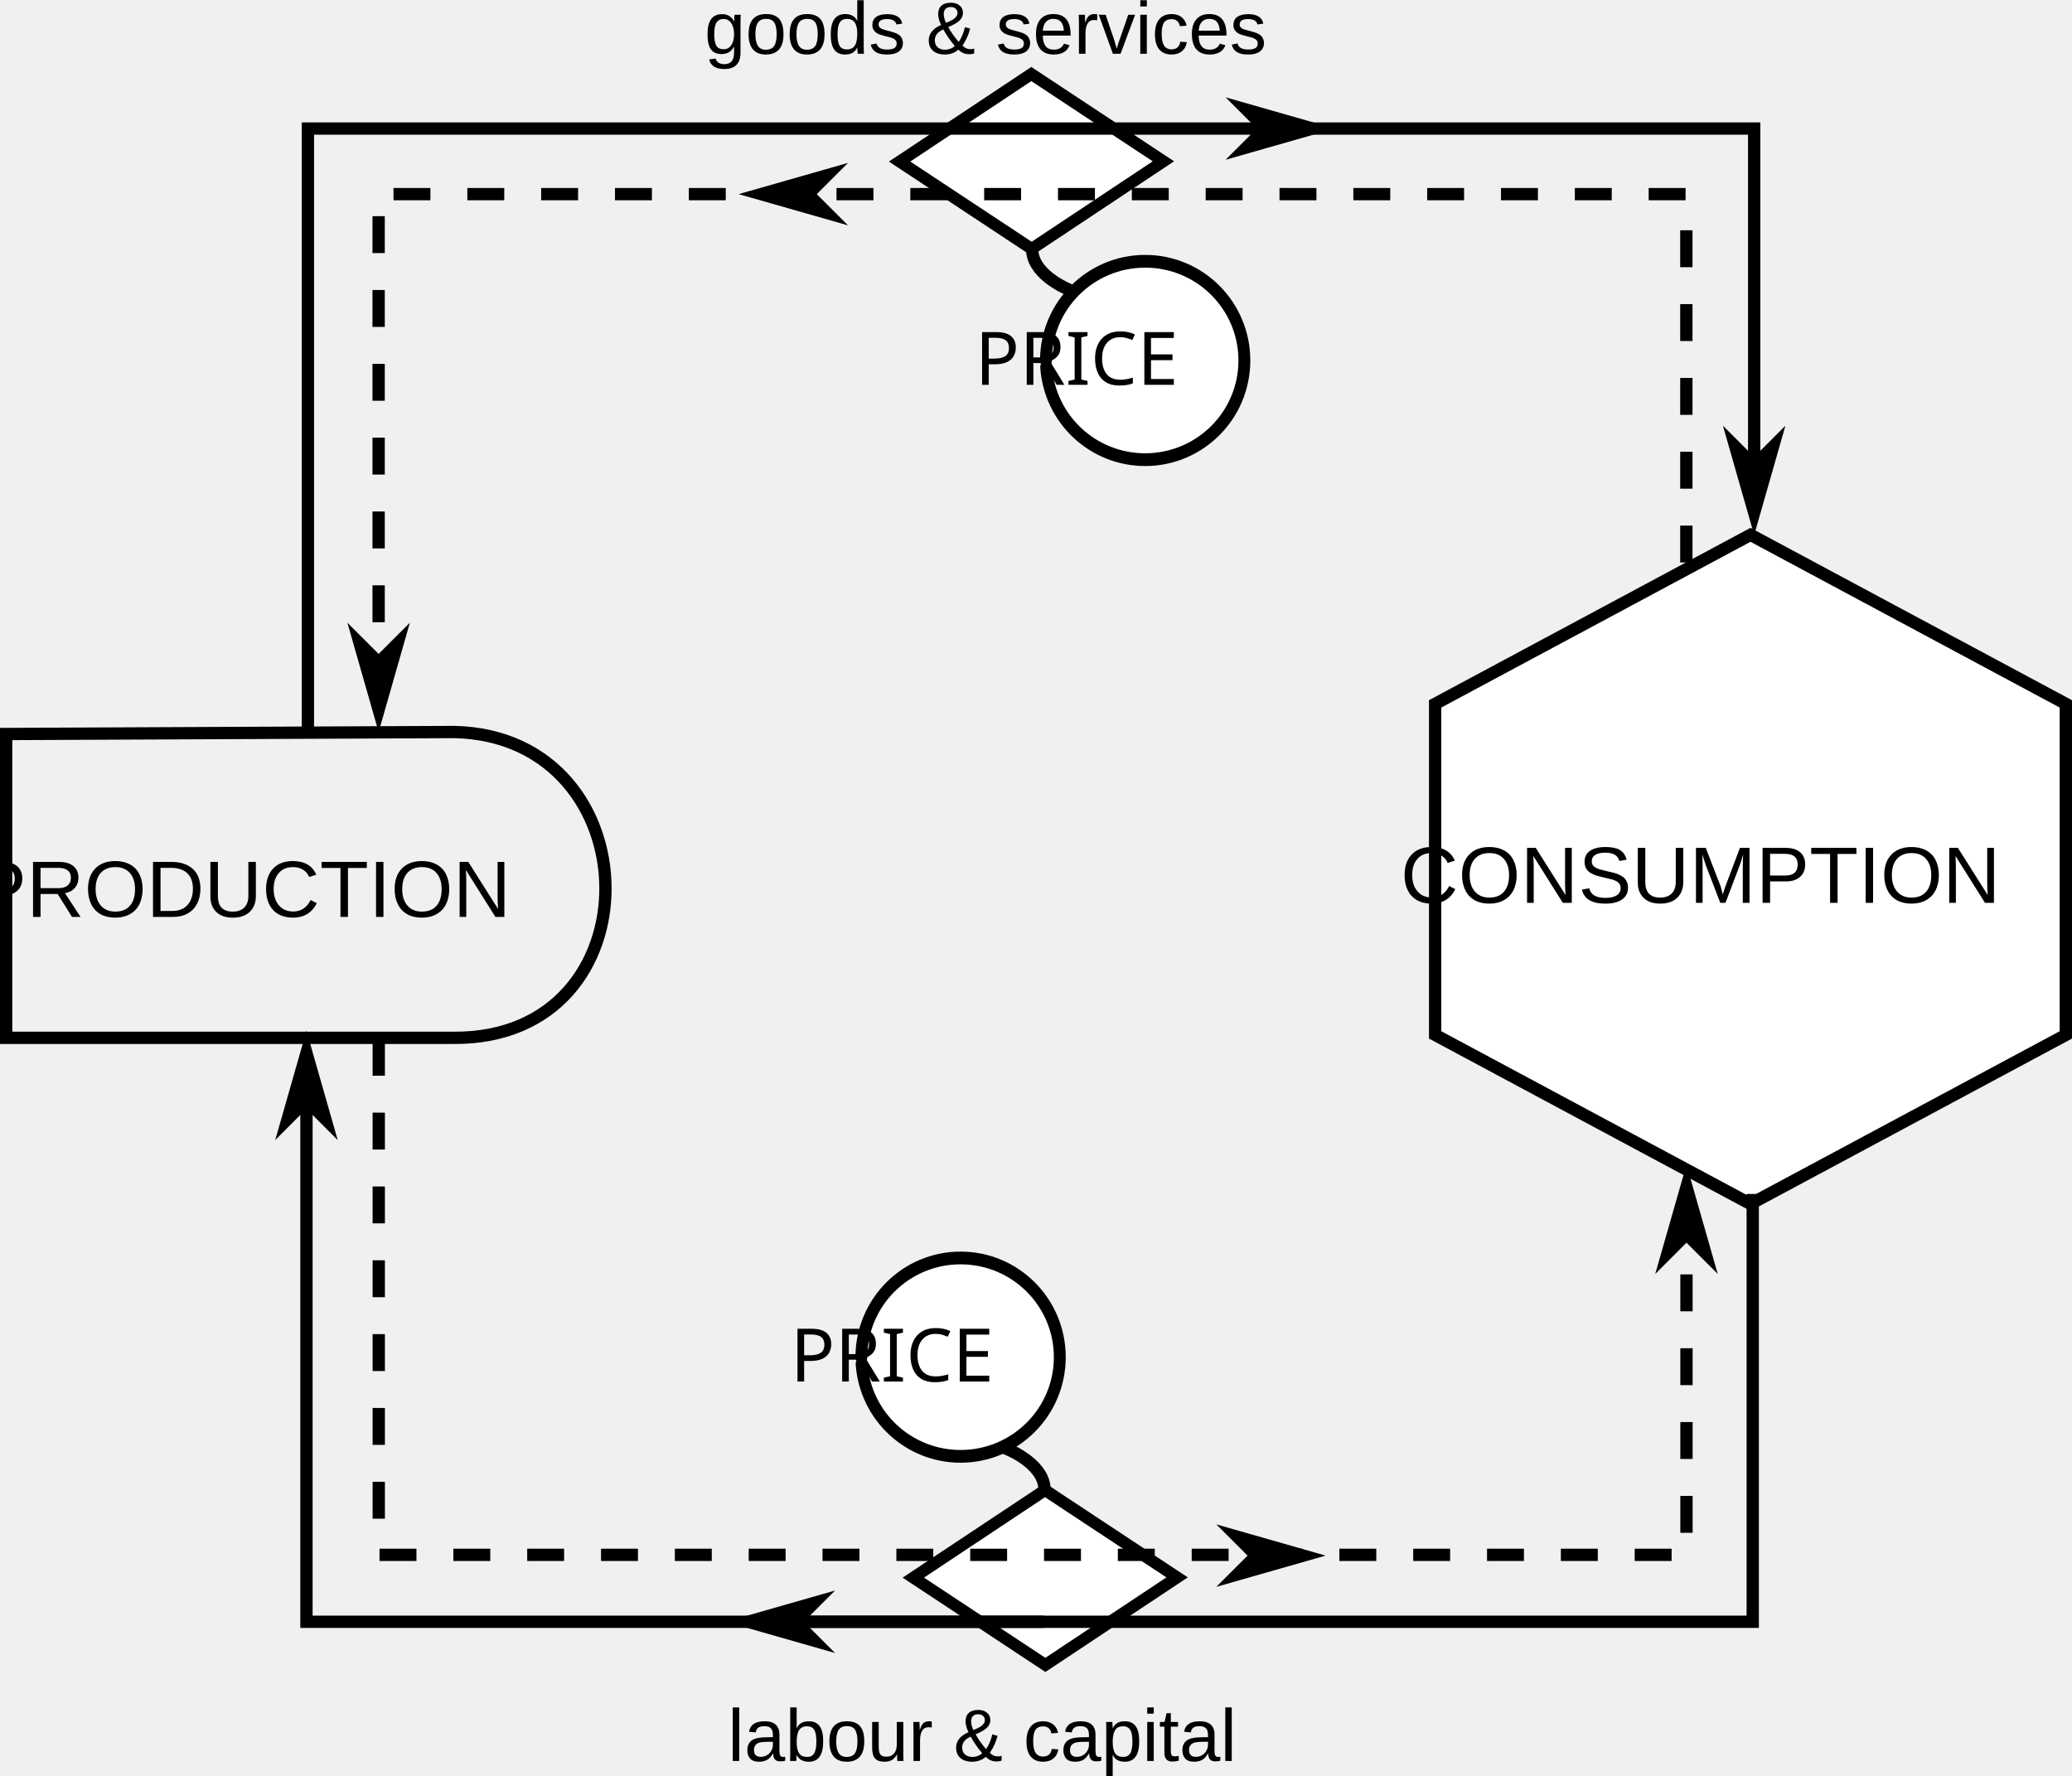
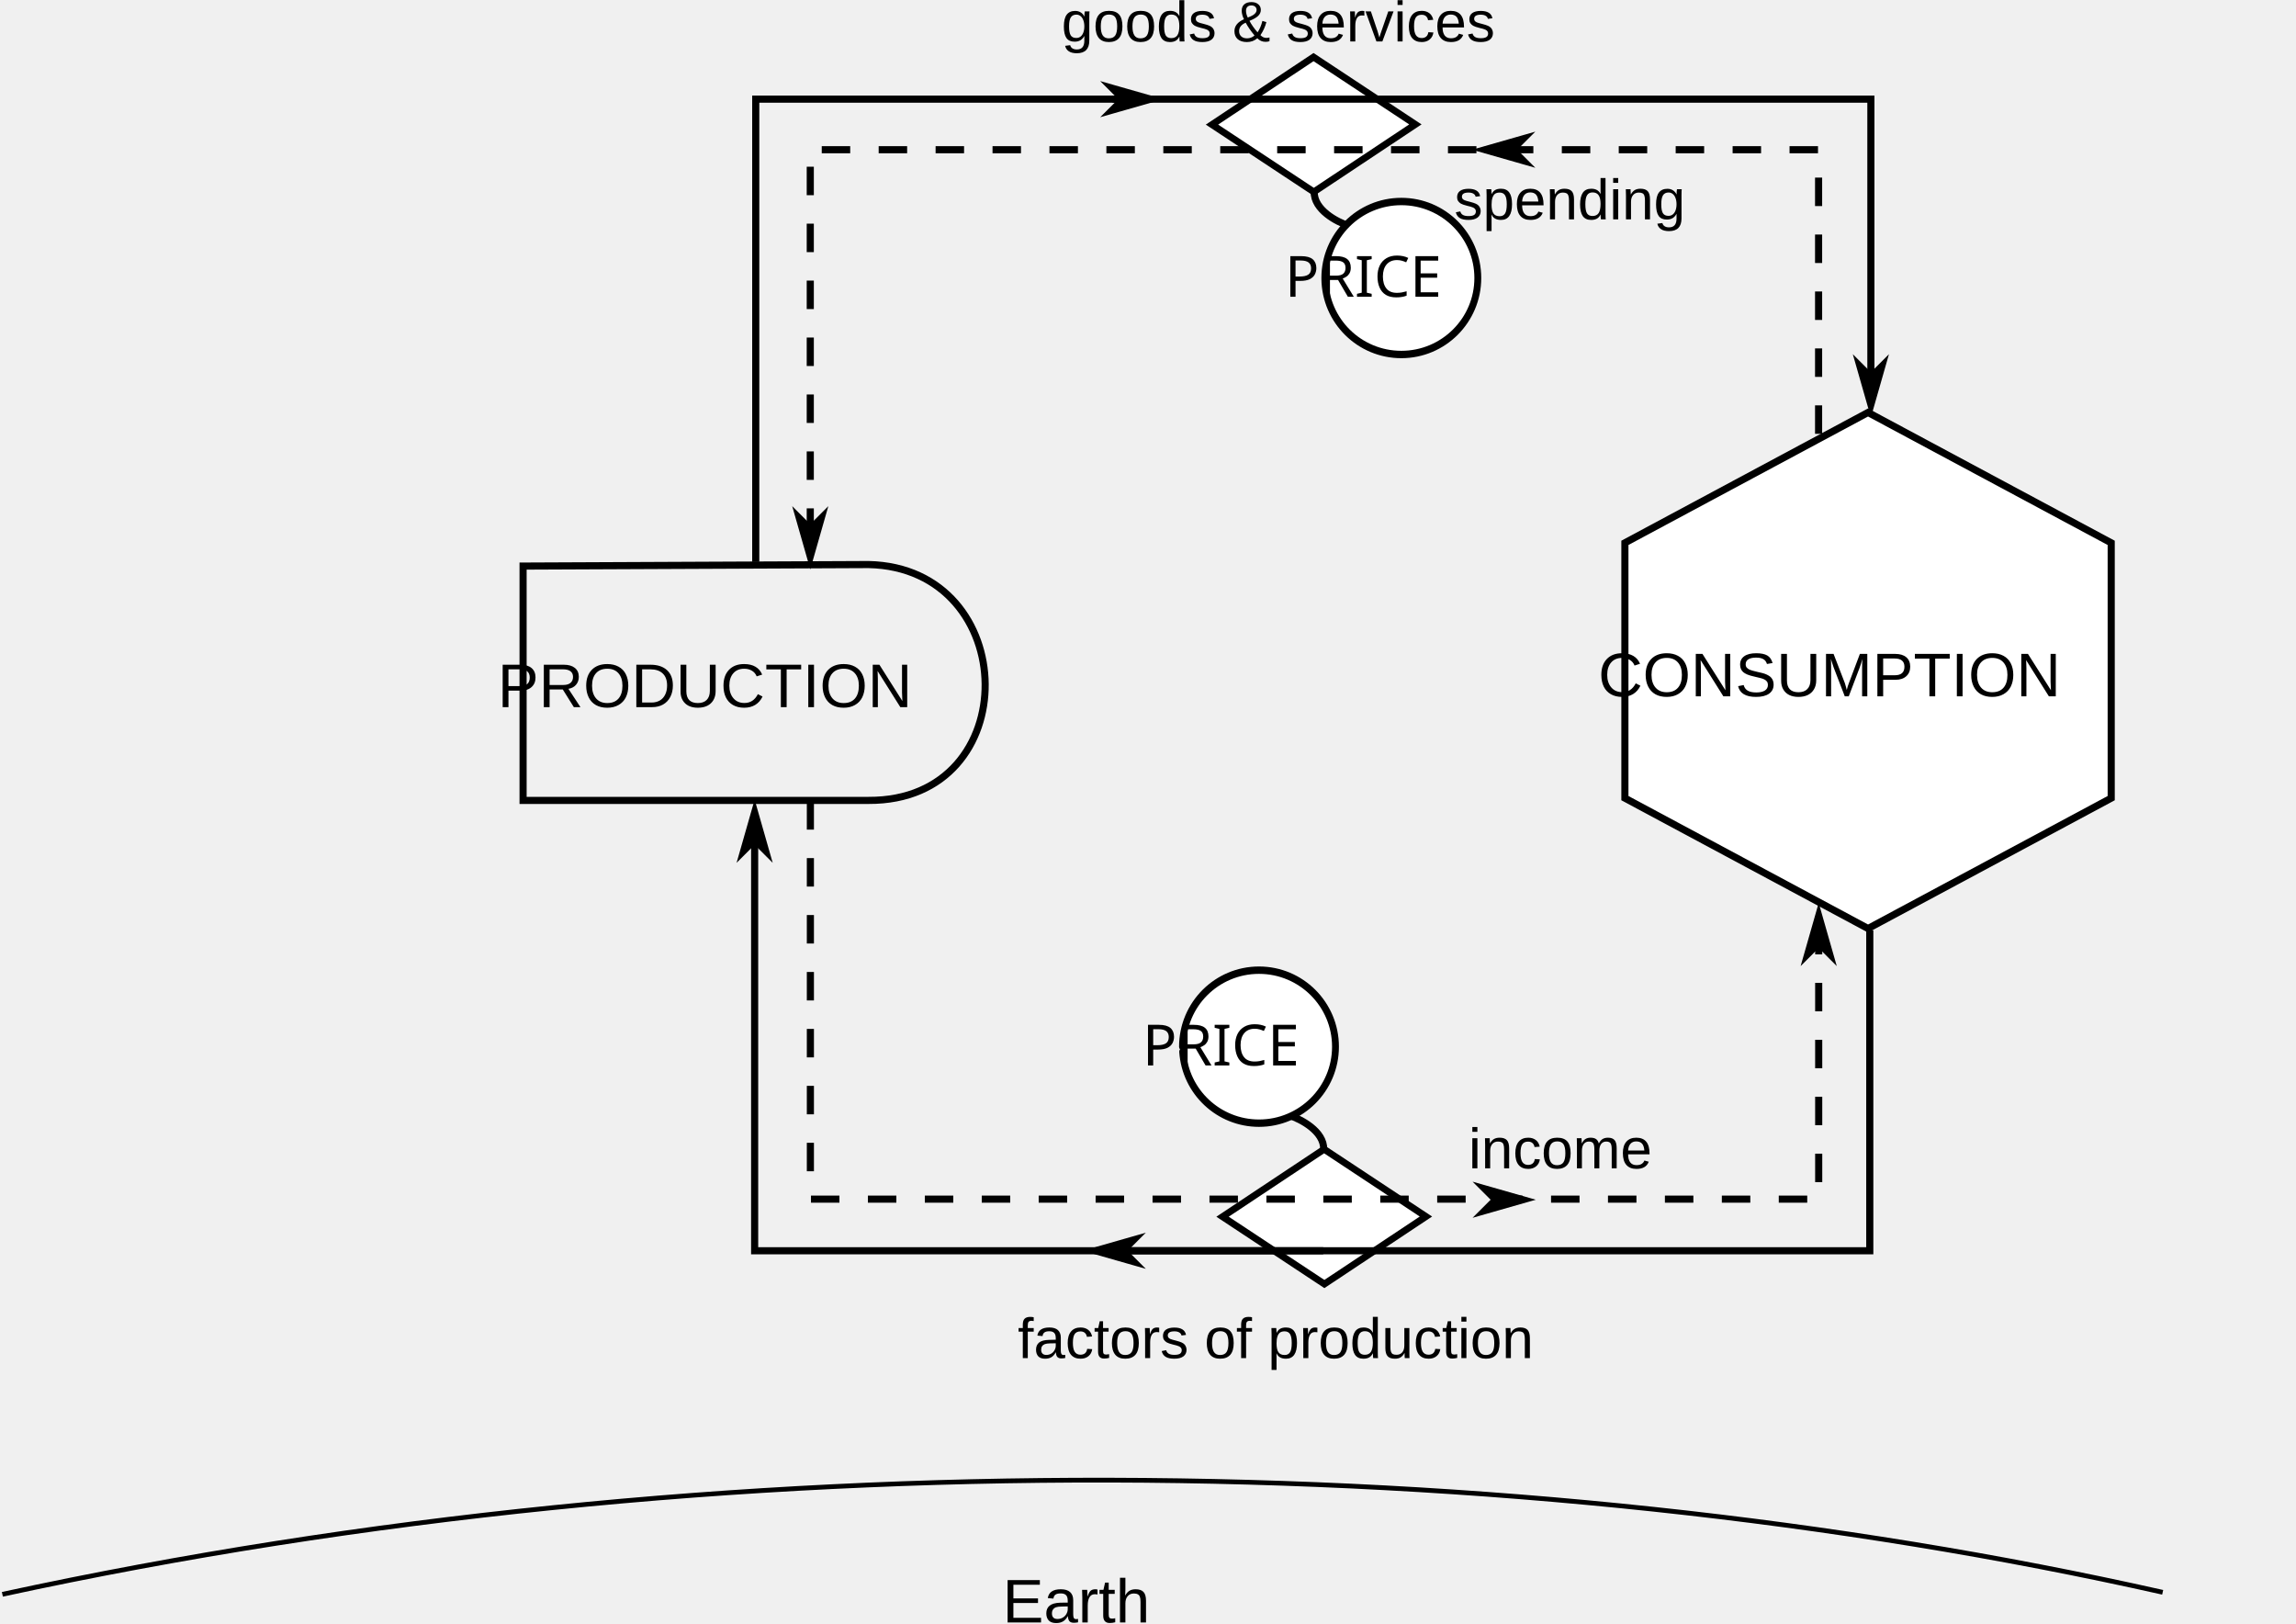
- <svg xmlns="http://www.w3.org/2000/svg" width="336.757" height="288.61" id="svg3126" version="1.1">
+ <svg xmlns="http://www.w3.org/2000/svg" width="483.968" height="342.09" id="svg3126" version="1.1">
  <defs id="defs3128">
    <marker orient="auto" refY="0" refX="0" id="Arrow2Sstart" style="overflow:visible">
      <path id="path5963" style="font-size:12px;fill-rule:evenodd;stroke-width:0.625;stroke-linejoin:round" d="M 8.719,4.034 -2.207,0.016 8.719,-4.002 c -1.745,2.372 -1.735,5.617 -6e-7,8.035 z" transform="matrix(0.3,0,0,0.3,-0.69,0)" />
    </marker>
    <marker orient="auto" refY="0" refX="0" id="Arrow1Lstart" style="overflow:visible">
      <path id="path5933" d="M 0,0 5,-5 -12.5,0 5,5 0,0 z" style="fill-rule:evenodd;stroke:#000000;stroke-width:1pt;marker-start:none" transform="matrix(0.8,0,0,0.8,10,0)" />
    </marker>
    <marker orient="auto" refY="0" refX="0" id="Arrow1Mstart" style="overflow:visible">
      <path id="path3143" d="M 0,0 5,-5 -12.5,0 5,5 0,0 z" style="fill-rule:evenodd;stroke:#000000;stroke-width:1pt;marker-start:none" transform="matrix(0.4,0,0,0.4,4,0)" />
    </marker>
    <marker orient="auto" refY="0" refX="0" id="Arrow2Mstart" style="overflow:visible">
      <path id="path3161" style="font-size:12px;fill-rule:evenodd;stroke-width:0.625;stroke-linejoin:round" d="M 8.719,4.034 -2.207,0.016 8.719,-4.002 c -1.745,2.372 -1.735,5.617 -6e-7,8.035 z" transform="scale(0.6,0.6)" />
    </marker>
    <marker orient="auto" refY="0" refX="0" id="marker3152" style="overflow:visible">
      <path id="path3154" style="font-size:12px;fill-rule:evenodd;stroke-width:0.625;stroke-linejoin:round" d="M 8.719,4.034 -2.207,0.016 8.719,-4.002 c -1.745,2.372 -1.735,5.617 -6e-7,8.035 z" transform="scale(0.6,0.6)" />
    </marker>
    <marker orient="auto" refY="0" refX="0" id="Arrow1Mstart-4" style="overflow:visible">
      <path id="path3143-0" d="M 0,0 5,-5 -12.5,0 5,5 0,0 z" style="fill-rule:evenodd;stroke:#000000;stroke-width:1pt;marker-start:none" transform="matrix(0.4,0,0,0.4,4,0)" />
    </marker>
    <marker orient="auto" refY="0" refX="0" id="Arrow2Mstart-9" style="overflow:visible">
      <path id="path3161-4" style="font-size:12px;fill-rule:evenodd;stroke-width:0.625;stroke-linejoin:round" d="M 8.719,4.034 -2.207,0.016 8.719,-4.002 c -1.745,2.372 -1.735,5.617 -6e-7,8.035 z" transform="scale(0.6,0.6)" />
    </marker>
    <marker orient="auto" refY="0" refX="0" id="marker3236" style="overflow:visible">
      <path id="path3238" d="M 0,0 5,-5 -12.5,0 5,5 0,0 z" style="fill-rule:evenodd;stroke:#000000;stroke-width:1pt;marker-start:none" transform="matrix(0.4,0,0,0.4,4,0)" />
    </marker>
    <marker orient="auto" refY="0" refX="0" id="Arrow2Mstart-8" style="overflow:visible">
      <path id="path3161-8" style="font-size:12px;fill-rule:evenodd;stroke-width:0.625;stroke-linejoin:round" d="M 8.719,4.034 -2.207,0.016 8.719,-4.002 c -1.745,2.372 -1.735,5.617 -6e-7,8.035 z" transform="scale(0.6,0.6)" />
    </marker>
    <marker orient="auto" refY="0" refX="0" id="Arrow1Mstart-2" style="overflow:visible">
      <path id="path3143-4" d="M 0,0 5,-5 -12.5,0 5,5 0,0 z" style="fill-rule:evenodd;stroke:#000000;stroke-width:1pt;marker-start:none" transform="matrix(0.4,0,0,0.4,4,0)" />
    </marker>
    <marker orient="auto" refY="0" refX="0" id="marker3330" style="overflow:visible">
      <path id="path3332" d="M 0,0 5,-5 -12.5,0 5,5 0,0 z" style="fill-rule:evenodd;stroke:#000000;stroke-width:1pt;marker-start:none" transform="matrix(0.4,0,0,0.4,4,0)" />
    </marker>
    <marker orient="auto" refY="0" refX="0" id="marker3334" style="overflow:visible">
      <path id="path3336" d="M 0,0 5,-5 -12.5,0 5,5 0,0 z" style="fill-rule:evenodd;stroke:#000000;stroke-width:1pt;marker-start:none" transform="matrix(0.4,0,0,0.4,4,0)" />
    </marker>
    <marker orient="auto" refY="0" refX="0" id="marker3338" style="overflow:visible">
      <path id="path3340" style="font-size:12px;fill-rule:evenodd;stroke-width:0.625;stroke-linejoin:round" d="M 8.719,4.034 -2.207,0.016 8.719,-4.002 c -1.745,2.372 -1.735,5.617 -6e-7,8.035 z" transform="scale(0.6,0.6)" />
    </marker>
    <marker orient="auto" refY="0" refX="0" id="marker3342" style="overflow:visible">
      <path id="path3344" style="font-size:12px;fill-rule:evenodd;stroke-width:0.625;stroke-linejoin:round" d="M 8.719,4.034 -2.207,0.016 8.719,-4.002 c -1.745,2.372 -1.735,5.617 -6e-7,8.035 z" transform="scale(0.6,0.6)" />
    </marker>
    <marker orient="auto" refY="0" refX="0" id="Arrow2Mstart-5" style="overflow:visible">
      <path id="path3161-5" style="font-size:12px;fill-rule:evenodd;stroke-width:0.625;stroke-linejoin:round" d="M 8.719,4.034 -2.207,0.016 8.719,-4.002 c -1.745,2.372 -1.735,5.617 -6e-7,8.035 z" transform="scale(0.6,0.6)" />
    </marker>
    <marker orient="auto" refY="0" refX="0" id="Arrow2Mstart-7" style="overflow:visible">
      <path id="path3161-6" style="font-size:12px;fill-rule:evenodd;stroke-width:0.625;stroke-linejoin:round" d="M 8.719,4.034 -2.207,0.016 8.719,-4.002 c -1.745,2.372 -1.735,5.617 -6e-7,8.035 z" transform="scale(0.6,0.6)" />
    </marker>
    <marker orient="auto" refY="0" refX="0" id="Arrow2Mstart-1" style="overflow:visible">
      <path id="path3161-68" style="font-size:12px;fill-rule:evenodd;stroke-width:0.625;stroke-linejoin:round" d="M 8.719,4.034 -2.207,0.016 8.719,-4.002 c -1.745,2.372 -1.735,5.617 -6e-7,8.035 z" transform="scale(0.6,0.6)" />
    </marker>
    <marker orient="auto" refY="0" refX="0" id="Arrow1Mstart-5" style="overflow:visible">
      <path id="path3143-7" d="M 0,0 5,-5 -12.5,0 5,5 0,0 z" style="fill-rule:evenodd;stroke:#000000;stroke-width:1pt;marker-start:none" transform="matrix(0.4,0,0,0.4,4,0)" />
    </marker>
    <marker orient="auto" refY="0" refX="0" id="marker3551" style="overflow:visible">
      <path id="path3553" d="M 0,0 5,-5 -12.5,0 5,5 0,0 z" style="fill-rule:evenodd;stroke:#000000;stroke-width:1pt;marker-start:none" transform="matrix(0.4,0,0,0.4,4,0)" />
    </marker>
    <marker orient="auto" refY="0" refX="0" id="Arrow2Mstart-6" style="overflow:visible">
      <path id="path3161-1" style="font-size:12px;fill-rule:evenodd;stroke-width:0.625;stroke-linejoin:round" d="M 8.719,4.034 -2.207,0.016 8.719,-4.002 c -1.745,2.372 -1.735,5.617 -6e-7,8.035 z" transform="scale(0.6,0.6)" />
    </marker>
    <marker orient="auto" refY="0" refX="0" id="Arrow1Mend" style="overflow:visible">
      <path id="path3158" d="M 0,0 5,-5 -12.5,0 5,5 0,0 z" style="fill-rule:evenodd;stroke:#000000;stroke-width:1pt;marker-start:none" transform="matrix(-0.4,0,0,-0.4,-4,0)" />
    </marker>
    <marker orient="auto" refY="0" refX="0" id="marker6319" style="overflow:visible">
      <path id="path6321" d="M 0,0 5,-5 -12.5,0 5,5 0,0 z" style="fill-rule:evenodd;stroke:#000000;stroke-width:1pt;marker-start:none" transform="matrix(-0.4,0,0,-0.4,-4,0)" />
    </marker>
    <marker orient="auto" refY="0" refX="0" id="marker6323" style="overflow:visible">
      <path id="path6325" d="M 0,0 5,-5 -12.5,0 5,5 0,0 z" style="fill-rule:evenodd;stroke:#000000;stroke-width:1pt;marker-start:none" transform="matrix(-0.4,0,0,-0.4,-4,0)" />
    </marker>
    <marker orient="auto" refY="0" refX="0" id="marker6327" style="overflow:visible">
      <path id="path6329" d="M 0,0 5,-5 -12.5,0 5,5 0,0 z" style="fill-rule:evenodd;stroke:#000000;stroke-width:1pt;marker-start:none" transform="matrix(-0.4,0,0,-0.4,-4,0)" />
    </marker>
    <marker orient="auto" refY="0" refX="0" id="marker6331" style="overflow:visible">
      <path id="path6333" d="M 0,0 5,-5 -12.5,0 5,5 0,0 z" style="fill-rule:evenodd;stroke:#000000;stroke-width:1pt;marker-start:none" transform="matrix(-0.4,0,0,-0.4,-4,0)" />
    </marker>
    <marker orient="auto" refY="0" refX="0" id="marker6335" style="overflow:visible">
      <path id="path6337" d="M 0,0 5,-5 -12.5,0 5,5 0,0 z" style="fill-rule:evenodd;stroke:#000000;stroke-width:1pt;marker-start:none" transform="matrix(-0.4,0,0,-0.4,-4,0)" />
    </marker>
    <marker orient="auto" refY="0" refX="0" id="marker6339" style="overflow:visible">
      <path id="path6341" d="M 0,0 5,-5 -12.5,0 5,5 0,0 z" style="fill-rule:evenodd;stroke:#000000;stroke-width:1pt;marker-start:none" transform="matrix(-0.4,0,0,-0.4,-4,0)" />
    </marker>
    <marker orient="auto" refY="0" refX="0" id="marker6343" style="overflow:visible">
      <path id="path6345" d="M 0,0 5,-5 -12.5,0 5,5 0,0 z" style="fill-rule:evenodd;stroke:#000000;stroke-width:1pt;marker-start:none" transform="matrix(-0.4,0,0,-0.4,-4,0)" />
    </marker>
    <marker orient="auto" refY="0" refX="0" id="Arrow1Mstart-9" style="overflow:visible">
      <path id="path3143-2" d="M 0,0 5,-5 -12.5,0 5,5 0,0 z" style="fill-rule:evenodd;stroke:#000000;stroke-width:1pt;marker-start:none" transform="matrix(0.4,0,0,0.4,4,0)" />
    </marker>
    <marker orient="auto" refY="0" refX="0" id="Arrow2Mstart-79" style="overflow:visible">
      <path id="path3161-54" style="font-size:12px;fill-rule:evenodd;stroke-width:0.625;stroke-linejoin:round" d="M 8.719,4.034 -2.207,0.016 8.719,-4.002 c -1.745,2.372 -1.735,5.617 -6e-7,8.035 z" transform="scale(0.6,0.6)" />
    </marker>
    <marker orient="auto" refY="0" refX="0" id="Arrow1Mstart-3" style="overflow:visible">
      <path id="path3143-8" d="M 0,0 5,-5 -12.5,0 5,5 0,0 z" style="fill-rule:evenodd;stroke:#000000;stroke-width:1pt;marker-start:none" transform="matrix(0.4,0,0,0.4,4,0)" />
    </marker>
    <marker orient="auto" refY="0" refX="0" id="Arrow2Mstart-74" style="overflow:visible">
      <path id="path3161-2" style="font-size:12px;fill-rule:evenodd;stroke-width:0.625;stroke-linejoin:round" d="M 8.719,4.034 -2.207,0.016 8.719,-4.002 c -1.745,2.372 -1.735,5.617 -6e-7,8.035 z" transform="scale(0.6,0.6)" />
    </marker>
    <marker orient="auto" refY="0" refX="0" id="marker6529" style="overflow:visible">
      <path id="path6531" style="font-size:12px;fill-rule:evenodd;stroke-width:0.625;stroke-linejoin:round" d="M 8.719,4.034 -2.207,0.016 8.719,-4.002 c -1.745,2.372 -1.735,5.617 -6e-7,8.035 z" transform="scale(0.6,0.6)" />
    </marker>
    <marker orient="auto" refY="0" refX="0" id="Arrow2Mstart-60" style="overflow:visible">
      <path id="path3161-24" style="font-size:12px;fill-rule:evenodd;stroke-width:0.625;stroke-linejoin:round" d="M 8.719,4.034 -2.207,0.016 8.719,-4.002 c -1.745,2.372 -1.735,5.617 -6e-7,8.035 z" transform="scale(0.6,0.6)" />
    </marker>
    <marker orient="auto" refY="0" refX="0" id="Arrow1Mstart-20" style="overflow:visible">
      <path id="path3143-01" d="M 0,0 5,-5 -12.5,0 5,5 0,0 z" style="fill-rule:evenodd;stroke:#000000;stroke-width:1pt;marker-start:none" transform="matrix(0.4,0,0,0.4,4,0)" />
    </marker>
    <marker orient="auto" refY="0" refX="0" id="Arrow2Mstart-71" style="overflow:visible">
      <path id="path3161-7" style="font-size:12px;fill-rule:evenodd;stroke-width:0.625;stroke-linejoin:round" d="M 8.719,4.034 -2.207,0.016 8.719,-4.002 c -1.745,2.372 -1.735,5.617 -6e-7,8.035 z" transform="scale(0.6,0.6)" />
    </marker>
    <marker orient="auto" refY="0" refX="0" id="marker7010" style="overflow:visible">
      <path id="path7012" style="font-size:12px;fill-rule:evenodd;stroke-width:0.625;stroke-linejoin:round" d="M 8.719,4.034 -2.207,0.016 8.719,-4.002 c -1.745,2.372 -1.735,5.617 -6e-7,8.035 z" transform="scale(0.6,0.6)" />
    </marker>
    <marker orient="auto" refY="0" refX="0" id="Arrow1Mstart-6" style="overflow:visible">
      <path id="path3143-03" d="M 0,0 5,-5 -12.5,0 5,5 0,0 z" style="fill-rule:evenodd;stroke:#000000;stroke-width:1pt;marker-start:none" transform="matrix(0.4,0,0,0.4,4,0)" />
    </marker>
    <marker orient="auto" refY="0" refX="0" id="Arrow2Mstart-80" style="overflow:visible">
      <path id="path3161-12" style="font-size:12px;fill-rule:evenodd;stroke-width:0.625;stroke-linejoin:round" d="M 8.719,4.034 -2.207,0.016 8.719,-4.002 c -1.745,2.372 -1.735,5.617 -6e-7,8.035 z" transform="scale(0.6,0.6)" />
    </marker>
    <marker orient="auto" refY="0" refX="0" id="Arrow1Mstart-1" style="overflow:visible">
      <path id="path3143-20" d="M 0,0 5,-5 -12.5,0 5,5 0,0 z" style="fill-rule:evenodd;stroke:#000000;stroke-width:1pt;marker-start:none" transform="matrix(0.4,0,0,0.4,4,0)" />
    </marker>
    <marker orient="auto" refY="0" refX="0" id="Arrow2Mstart-16" style="overflow:visible">
      <path id="path3161-40" style="font-size:12px;fill-rule:evenodd;stroke-width:0.625;stroke-linejoin:round" d="M 8.719,4.034 -2.207,0.016 8.719,-4.002 c -1.745,2.372 -1.735,5.617 -6e-7,8.035 z" transform="scale(0.6,0.6)" />
    </marker>
    <marker orient="auto" refY="0" refX="0" id="Arrow2Mstart-3" style="overflow:visible">
      <path id="path3161-9" style="font-size:12px;fill-rule:evenodd;stroke-width:0.625;stroke-linejoin:round" d="M 8.719,4.034 -2.207,0.016 8.719,-4.002 c -1.745,2.372 -1.735,5.617 -6e-7,8.035 z" transform="scale(0.6,0.6)" />
    </marker>
    <marker orient="auto" refY="0" refX="0" id="marker7189" style="overflow:visible">
      <path id="path7191" style="font-size:12px;fill-rule:evenodd;stroke-width:0.625;stroke-linejoin:round" d="M 8.719,4.034 -2.207,0.016 8.719,-4.002 c -1.745,2.372 -1.735,5.617 -6e-7,8.035 z" transform="scale(0.6,0.6)" />
    </marker>
    <marker orient="auto" refY="0" refX="0" id="Arrow2Mstart-37" style="overflow:visible">
      <path id="path3161-10" style="font-size:12px;fill-rule:evenodd;stroke-width:0.625;stroke-linejoin:round" d="M 8.719,4.034 -2.207,0.016 8.719,-4.002 c -1.745,2.372 -1.735,5.617 -6e-7,8.035 z" transform="scale(0.6,0.6)" />
    </marker>
    <marker orient="auto" refY="0" refX="0" id="marker7265" style="overflow:visible">
      <path id="path7267" style="font-size:12px;fill-rule:evenodd;stroke-width:0.625;stroke-linejoin:round" d="M 8.719,4.034 -2.207,0.016 8.719,-4.002 c -1.745,2.372 -1.735,5.617 -6e-7,8.035 z" transform="scale(0.6,0.6)" />
    </marker>
    <marker orient="auto" refY="0" refX="0" id="Arrow1Mstart-7" style="overflow:visible">
      <path id="path3143-3" d="M 0,0 5,-5 -12.5,0 5,5 0,0 z" style="fill-rule:evenodd;stroke:#000000;stroke-width:1pt;marker-start:none" transform="matrix(0.4,0,0,0.4,4,0)" />
    </marker>
    <marker orient="auto" refY="0" refX="0" id="marker7271" style="overflow:visible">
      <path id="path7273" style="font-size:12px;fill-rule:evenodd;stroke-width:0.625;stroke-linejoin:round" d="M 8.719,4.034 -2.207,0.016 8.719,-4.002 c -1.745,2.372 -1.735,5.617 -6e-7,8.035 z" transform="scale(0.6,0.6)" />
    </marker>
    <marker orient="auto" refY="0" refX="0" id="Arrow1Mstart-33" style="overflow:visible">
      <path id="path3143-37" d="M 0,0 5,-5 -12.5,0 5,5 0,0 z" style="fill-rule:evenodd;stroke:#000000;stroke-width:1pt;marker-start:none" transform="matrix(0.4,0,0,0.4,4,0)" />
    </marker>
  </defs>
-   <g id="layer1" transform="translate(-67.86658,-333.6959)">
-     <path id="path4742" d="m 301.115,501.906 0,-53.803 51.254,-27.48 51.254,27.48 0,53.803 -51.254,27.48 -51.254,-27.48 z" style="fill:#ffffff;fill-opacity:1;fill-rule:evenodd;stroke:#000000;stroke-width:2;stroke-linecap:butt;stroke-linejoin:miter;stroke-opacity:1" />
-     <path style="fill:#ffffff;fill-opacity:1;stroke:#000000;stroke-width:10.256;stroke-linecap:round;stroke-miterlimit:4;stroke-opacity:1;stroke-dasharray:none;stroke-dashoffset:0" id="path4768-0-3" d="m 571.604,699.857 -89.362,89.612 -89.612,-89.362 89.362,-89.612 z" transform="matrix(-0.2395535,0,0,-0.1587508,351.006,471.0575)" />
-     <g style="stroke-width:4" id="g6716-6-4" transform="matrix(-0.5,0,0,-0.5,600.984,651.6832)">
-       <path d="m 718.99,528.395 c 0,12.481 -10.867,22.599 -24.273,22.599 -13.406,0 -24.273,-10.118 -24.273,-22.599 0,-12.481 10.867,-22.599 24.273,-22.599 12.781,0 23.373,9.228 24.22,21.102" id="path5741-1-4" style="fill:#ffffff;fill-opacity:1;stroke:#000000;stroke-width:2.905;stroke-linecap:round;stroke-miterlimit:4;stroke-opacity:1;stroke-dasharray:none;stroke-dashoffset:0" transform="matrix(1.328476,0,0,1.426881,-228.9243,-235.1612)" />
-       <text transform="scale(-1,-1)" id="text6712-3-6" y="-510.881" x="-694.442" style="font-size:24px;font-style:normal;font-weight:bold;text-align:center;text-anchor:middle;fill:#000000;fill-opacity:1;stroke:none;font-family:Calibri" xml:space="preserve">
-         <tspan style="font-size:24px;font-weight:normal" y="-510.881" x="-694.442" id="tspan6714-8-0">PRICE</tspan>
-       </text>
-       <path transform="matrix(1.328476,0,0,1.426881,-168.9243,-559.1612)" style="fill:#ffffff;fill-opacity:1;stroke:#000000;stroke-width:2.905;stroke-linecap:round;stroke-miterlimit:4;stroke-opacity:1;stroke-dasharray:none;stroke-dashoffset:0" id="path3263" d="m 718.99,528.395 c 0,12.481 -10.867,22.599 -24.273,22.599 -13.406,0 -24.273,-10.118 -24.273,-22.599 0,-12.481 10.867,-22.599 24.273,-22.599 12.781,0 23.373,9.228 24.22,21.102" />
-       <text xml:space="preserve" style="font-size:24px;font-style:normal;font-weight:bold;text-align:center;text-anchor:middle;fill:#000000;fill-opacity:1;stroke:none;font-family:Calibri" x="-754.442" y="-186.881" id="text3265" transform="scale(-1,-1)">
-         <tspan id="tspan3267" x="-754.442" y="-186.881" style="font-size:24px;font-weight:normal">PRICE</tspan>
-       </text>
-     </g>
-     <path style="fill:none;stroke:#000000;stroke-width:2;stroke-linecap:butt;stroke-linejoin:miter;stroke-opacity:1" d="m 242.745,381.208 c -2.228,-0.701 -7.236,-3.281 -7.114,-7.115" id="path6721-9-6" />
-     <path style="fill:#ffffff;fill-opacity:1;stroke:#000000;stroke-width:10.256;stroke-linecap:round;stroke-miterlimit:4;stroke-opacity:1;stroke-dasharray:none;stroke-dashoffset:0" id="path4768-0" d="m 571.604,699.857 -89.362,89.612 -89.612,-89.362 89.362,-89.612 z" transform="matrix(0.2395535,0,0,0.1587508,122.2484,478.9786)" />
-     <path style="fill:none;stroke:#000000;stroke-width:2;stroke-linecap:butt;stroke-linejoin:miter;stroke-opacity:1" d="m 230.51,568.828 c 2.228,0.701 7.236,3.281 7.114,7.115" id="path6721-9" />
+   <g id="layer1" transform="translate(41.39201,-333.6959)">
+     <path id="path4742" d="m 301.115,501.906 0,-53.803 51.254,-27.48 51.254,27.48 0,53.803 -51.254,27.48 -51.254,-27.48 z" style="fill:#ffffff;fill-opacity:1;fill-rule:evenodd;stroke:#000000;stroke-width:1.5;stroke-linecap:butt;stroke-linejoin:miter;stroke-opacity:1" />
+     <path style="fill:#ffffff;fill-opacity:1;stroke:#000000;stroke-width:7.692;stroke-linecap:round;stroke-miterlimit:4;stroke-opacity:1;stroke-dasharray:none;stroke-dashoffset:0" id="path4768-0-3" d="m 571.604,699.857 -89.362,89.612 -89.612,-89.362 89.362,-89.612 z" transform="matrix(-0.2395535,0,0,-0.1587508,351.006,471.0575)" />
+     <path transform="matrix(-0.6642378,0,0,-0.7134406,715.4462,769.2638)" style="fill:#ffffff;fill-opacity:1;stroke:#000000;stroke-width:2.179;stroke-linecap:round;stroke-miterlimit:4;stroke-opacity:1;stroke-dasharray:none;stroke-dashoffset:0" id="path5741-1-4" d="m 718.99,528.395 c 0,12.481 -10.867,22.599 -24.273,22.599 -13.406,0 -24.273,-10.118 -24.273,-22.599 0,-12.481 10.867,-22.599 24.273,-22.599 13.308,0 24.134,9.976 24.272,22.365" />
+     <text xml:space="preserve" style="font-size:12px;font-style:normal;font-weight:bold;text-align:center;text-anchor:middle;fill:#000000;fill-opacity:1;stroke:none;font-family:Calibri" x="253.763" y="396.243" id="text6712-3-6">
+       <tspan id="tspan6714-8-0" x="253.763" y="396.243" style="font-size:12px;font-weight:normal">PRICE</tspan>
+     </text>
+     <path d="m 718.99,528.395 c 0,12.481 -10.867,22.599 -24.273,22.599 -13.406,0 -24.273,-10.118 -24.273,-22.599 0,-12.481 10.867,-22.599 24.273,-22.599 12.781,0 23.373,9.228 24.22,21.102" id="path3263" style="fill:#ffffff;fill-opacity:1;stroke:#000000;stroke-width:2.179;stroke-linecap:round;stroke-miterlimit:4;stroke-opacity:1;stroke-dasharray:none;stroke-dashoffset:0" transform="matrix(-0.6642378,0,0,-0.7134406,685.4462,931.2638)" />
+     <text id="text3265" y="558.243" x="223.763" style="font-size:12px;font-style:normal;font-weight:bold;text-align:center;text-anchor:middle;fill:#000000;fill-opacity:1;stroke:none;font-family:Calibri" xml:space="preserve">
+       <tspan style="font-size:12px;font-weight:normal" y="558.243" x="223.763" id="tspan3267">PRICE</tspan>
+     </text>
+     <path style="fill:none;stroke:#000000;stroke-width:1.5;stroke-linecap:butt;stroke-linejoin:miter;stroke-opacity:1" d="m 242.745,381.208 c -2.228,-0.701 -7.236,-3.281 -7.114,-7.115" id="path6721-9-6" />
+     <path style="fill:#ffffff;fill-opacity:1;stroke:#000000;stroke-width:7.692;stroke-linecap:round;stroke-miterlimit:4;stroke-opacity:1;stroke-dasharray:none;stroke-dashoffset:0" id="path4768-0" d="m 571.604,699.857 -89.362,89.612 -89.612,-89.362 89.362,-89.612 z" transform="matrix(0.2395535,0,0,0.1587508,122.2484,478.9786)" />
+     <path style="fill:none;stroke:#000000;stroke-width:1.5;stroke-linecap:butt;stroke-linejoin:miter;stroke-opacity:1" d="m 230.51,568.828 c 2.228,0.701 7.236,3.281 7.114,7.115" id="path6721-9" />
    <text id="text2168" y="482.727" x="116.231" style="font-size:13px;font-style:normal;font-weight:bold;text-align:center;text-anchor:middle;fill:#000000;fill-opacity:1;stroke:none;font-family:Arial" xml:space="preserve">
      <tspan style="font-size:13px;font-weight:normal" y="482.727" x="116.231" id="tspan2170">PRODUCTION</tspan>
    </text>
-     <g style="stroke-width:2" id="g3348" transform="translate(-143.8854,234.0617)">
-       <path style="fill:none;stroke:#000000;stroke-width:2;stroke-linecap:butt;stroke-linejoin:miter;stroke-miterlimit:4;stroke-opacity:1;stroke-dasharray:none;marker-mid:none;marker-end:url(#Arrow1Mend)" d="m 261.795,218.066 0,-97.537 235.058,0 0,62.129" id="path2172" />
-       <path style="fill:none;stroke:#000000;stroke-width:2;stroke-linecap:butt;stroke-linejoin:miter;stroke-opacity:1;marker-end:url(#Arrow1Mend)" d="m 416.995,120.529 0,0 7.776,0" id="path3346" />
-     </g>
-     <g style="stroke-width:2" transform="matrix(-1,0,0,-1,710.5291,381.8258)" id="g3352">
-       <path style="fill:none;stroke:#000000;stroke-width:2;stroke-linecap:butt;stroke-linejoin:miter;stroke-miterlimit:4;stroke-opacity:1;stroke-dasharray:none;marker-mid:none;marker-end:url(#Arrow1Mend)" d="m 357.795,-145.934 0,-69.537 235.058,0 0,92.129" id="path3354" />
-       <path style="fill:none;stroke:#000000;stroke-width:2;stroke-linecap:butt;stroke-linejoin:miter;stroke-opacity:1;marker-end:url(#Arrow1Mend)" d="m 472.995,-215.471 0,0 47.776,0" id="path3356" />
-     </g>
-     <path id="path3360" d="m 341.945,425.125 0,-59.876 -212.541,0 0,83.49" style="fill:none;stroke:#000000;stroke-width:2;stroke-linecap:butt;stroke-linejoin:miter;stroke-miterlimit:4;stroke-opacity:1;stroke-dasharray:6, 6;stroke-dashoffset:0;marker-mid:none;marker-end:url(#Arrow1Mend)" />
-     <path id="path3362" d="m 197.304,365.249 0,0 -5.443,0" style="fill:none;stroke:#000000;stroke-width:2;stroke-linecap:butt;stroke-linejoin:miter;stroke-opacity:1;marker-end:url(#Arrow1Mend)" />
-     <path id="path5306" d="m 129.426,502.542 0,83.876 212.541,0 0,-59.49" style="fill:none;stroke:#000000;stroke-width:2;stroke-linecap:butt;stroke-linejoin:miter;stroke-miterlimit:4;stroke-opacity:1;stroke-dasharray:6, 6;stroke-dashoffset:0;marker-mid:none;marker-end:url(#Arrow1Mend)" />
-     <path id="path5308" d="m 273.939,586.542 0,0 5.443,0" style="fill:none;stroke:#000000;stroke-width:2;stroke-linecap:butt;stroke-linejoin:miter;stroke-opacity:1;marker-end:url(#Arrow1Mend)" />
+     <path id="path2172" d="m 117.909,452.128 0,-97.537 235.058,0 0,64.129" style="fill:none;stroke:#000000;stroke-width:1.5;stroke-linecap:butt;stroke-linejoin:miter;stroke-miterlimit:4;stroke-opacity:1;stroke-dasharray:none;marker-mid:none;marker-end:url(#Arrow1Mend)" />
+     <path id="path3346" d="m 193.11,354.591 0,0 7.776,0" style="fill:none;stroke:#000000;stroke-width:1.5;stroke-linecap:butt;stroke-linejoin:miter;stroke-opacity:1;marker-end:url(#Arrow1Mend)" />
+     <path id="path3354" d="m 352.735,529.76 0,67.537 -235.058,0 0,-92.129" style="fill:none;stroke:#000000;stroke-width:1.5;stroke-linecap:butt;stroke-linejoin:miter;stroke-miterlimit:4;stroke-opacity:1;stroke-dasharray:none;marker-mid:none;marker-end:url(#Arrow1Mend)" />
+     <path id="path3356" d="m 237.534,597.297 0,0 -47.776,0" style="fill:none;stroke:#000000;stroke-width:1.5;stroke-linecap:butt;stroke-linejoin:miter;stroke-opacity:1;marker-end:url(#Arrow1Mend)" />
+     <path id="path3360" d="m 341.945,425.125 0,-59.876 -212.541,0 0,85.49" style="fill:none;stroke:#000000;stroke-width:1.5;stroke-linecap:butt;stroke-linejoin:miter;stroke-miterlimit:4;stroke-opacity:1;stroke-dasharray:6, 6;stroke-dashoffset:0;marker-mid:none;marker-end:url(#Arrow1Mend)" />
+     <path id="path3362" d="m 277.304,365.249 0,0 -5.443,0" style="fill:none;stroke:#000000;stroke-width:1.5;stroke-linecap:butt;stroke-linejoin:miter;stroke-opacity:1;marker-end:url(#Arrow1Mend)" />
+     <path id="path5306" d="m 129.426,502.542 0,83.876 212.541,0 0,-59.49" style="fill:none;stroke:#000000;stroke-width:1.5;stroke-linecap:butt;stroke-linejoin:miter;stroke-miterlimit:4;stroke-opacity:1;stroke-dasharray:6, 6;stroke-dashoffset:0;marker-mid:none;marker-end:url(#Arrow1Mend)" />
+     <path id="path5308" d="m 273.939,586.542 0,0 5.443,0" style="fill:none;stroke:#000000;stroke-width:1.5;stroke-linecap:butt;stroke-linejoin:miter;stroke-opacity:1;marker-end:url(#Arrow1Mend)" />
    <text id="text5310" y="619.921" x="240.008" style="font-size:18px;font-style:normal;font-weight:bold;text-align:center;text-anchor:middle;fill:#000000;fill-opacity:1;stroke:none;font-family:Arial" xml:space="preserve">
-       <tspan style="font-size:12px;font-weight:normal" y="619.921" x="240.008" id="tspan5312">labour &amp; capital</tspan>
+       <tspan style="font-size:12px;font-weight:normal" y="619.921" x="240.008" id="tspan5312">factors of production</tspan>
    </text>
    <text id="text5314" y="342.432" x="236.384" style="font-size:12px;font-style:normal;font-weight:bold;text-align:center;text-anchor:middle;fill:#000000;fill-opacity:1;stroke:none;font-family:Arial" xml:space="preserve">
      <tspan style="font-weight:normal" y="342.432" x="236.384" id="tspan5316">goods &amp; services</tspan>
    </text>
    <text id="text2168-2" y="480.446" x="352.582" style="font-size:12px;font-style:normal;font-weight:bold;text-align:center;text-anchor:middle;fill:#000000;fill-opacity:1;stroke:none;font-family:Arial" xml:space="preserve">
      <tspan style="font-size:13px;font-weight:normal" y="480.446" x="352.582" id="tspan2170-8">CONSUMPTION</tspan>
    </text>
-     <g transform="translate(-39.19274,35.83455)" id="g3495-7">
-       <g id="g3631-7">
-         <path style="fill:none;stroke:#000000;stroke-width:2;stroke-linecap:butt;stroke-linejoin:miter;stroke-opacity:1" d="m 108.059,417.166 0,49.383 72.82,0 c 33.245,0.17 32.309,-49.043 0,-49.709 l -72.82,0.326 z" id="path4601-9" />
-       </g>
-     </g>
+     <path style="fill:none;stroke:#000000;stroke-width:1.5;stroke-linecap:butt;stroke-linejoin:miter;stroke-opacity:1" d="m 68.867,453 0,49.383 72.82,0 c 33.245,0.17 32.309,-49.043 0,-49.709 l -72.82,0.326 z" id="path4601-9" />
+     <path style="fill:none;stroke:#000000;stroke-width:1px;stroke-linecap:butt;stroke-linejoin:miter;stroke-opacity:1" d="m -40.892,669.701 c 151.955,-32.924 319.027,-31.093 455.366,-0.425" id="path3146" />
+     <text xml:space="preserve" style="font-size:18px;font-style:normal;font-weight:bold;text-align:center;text-anchor:middle;fill:#000000;fill-opacity:1;stroke:none;font-family:Arial" x="300.008" y="579.921" id="text3148">
+       <tspan id="tspan3150" x="300.008" y="579.921" style="font-size:12px;font-weight:normal">income</tspan>
+     </text>
+     <text id="text3152" y="379.921" x="302.008" style="font-size:18px;font-style:normal;font-weight:bold;text-align:center;text-anchor:middle;fill:#000000;fill-opacity:1;stroke:none;font-family:Arial" xml:space="preserve">
+       <tspan style="font-size:12px;font-weight:normal" y="379.921" x="302.008" id="tspan3154">spending</tspan>
+     </text>
+     <text id="text3156" y="675.634" x="169.939" style="font-size:13px;font-style:normal;font-weight:bold;text-align:start;text-anchor:start;fill:#000000;fill-opacity:1;stroke:none;font-family:Arial" xml:space="preserve">
+       <tspan id="tspan3160" style="font-size:13px;font-weight:normal;text-align:start;text-anchor:start" y="675.634" x="169.939">Earth</tspan>
+     </text>
  </g>
</svg>
